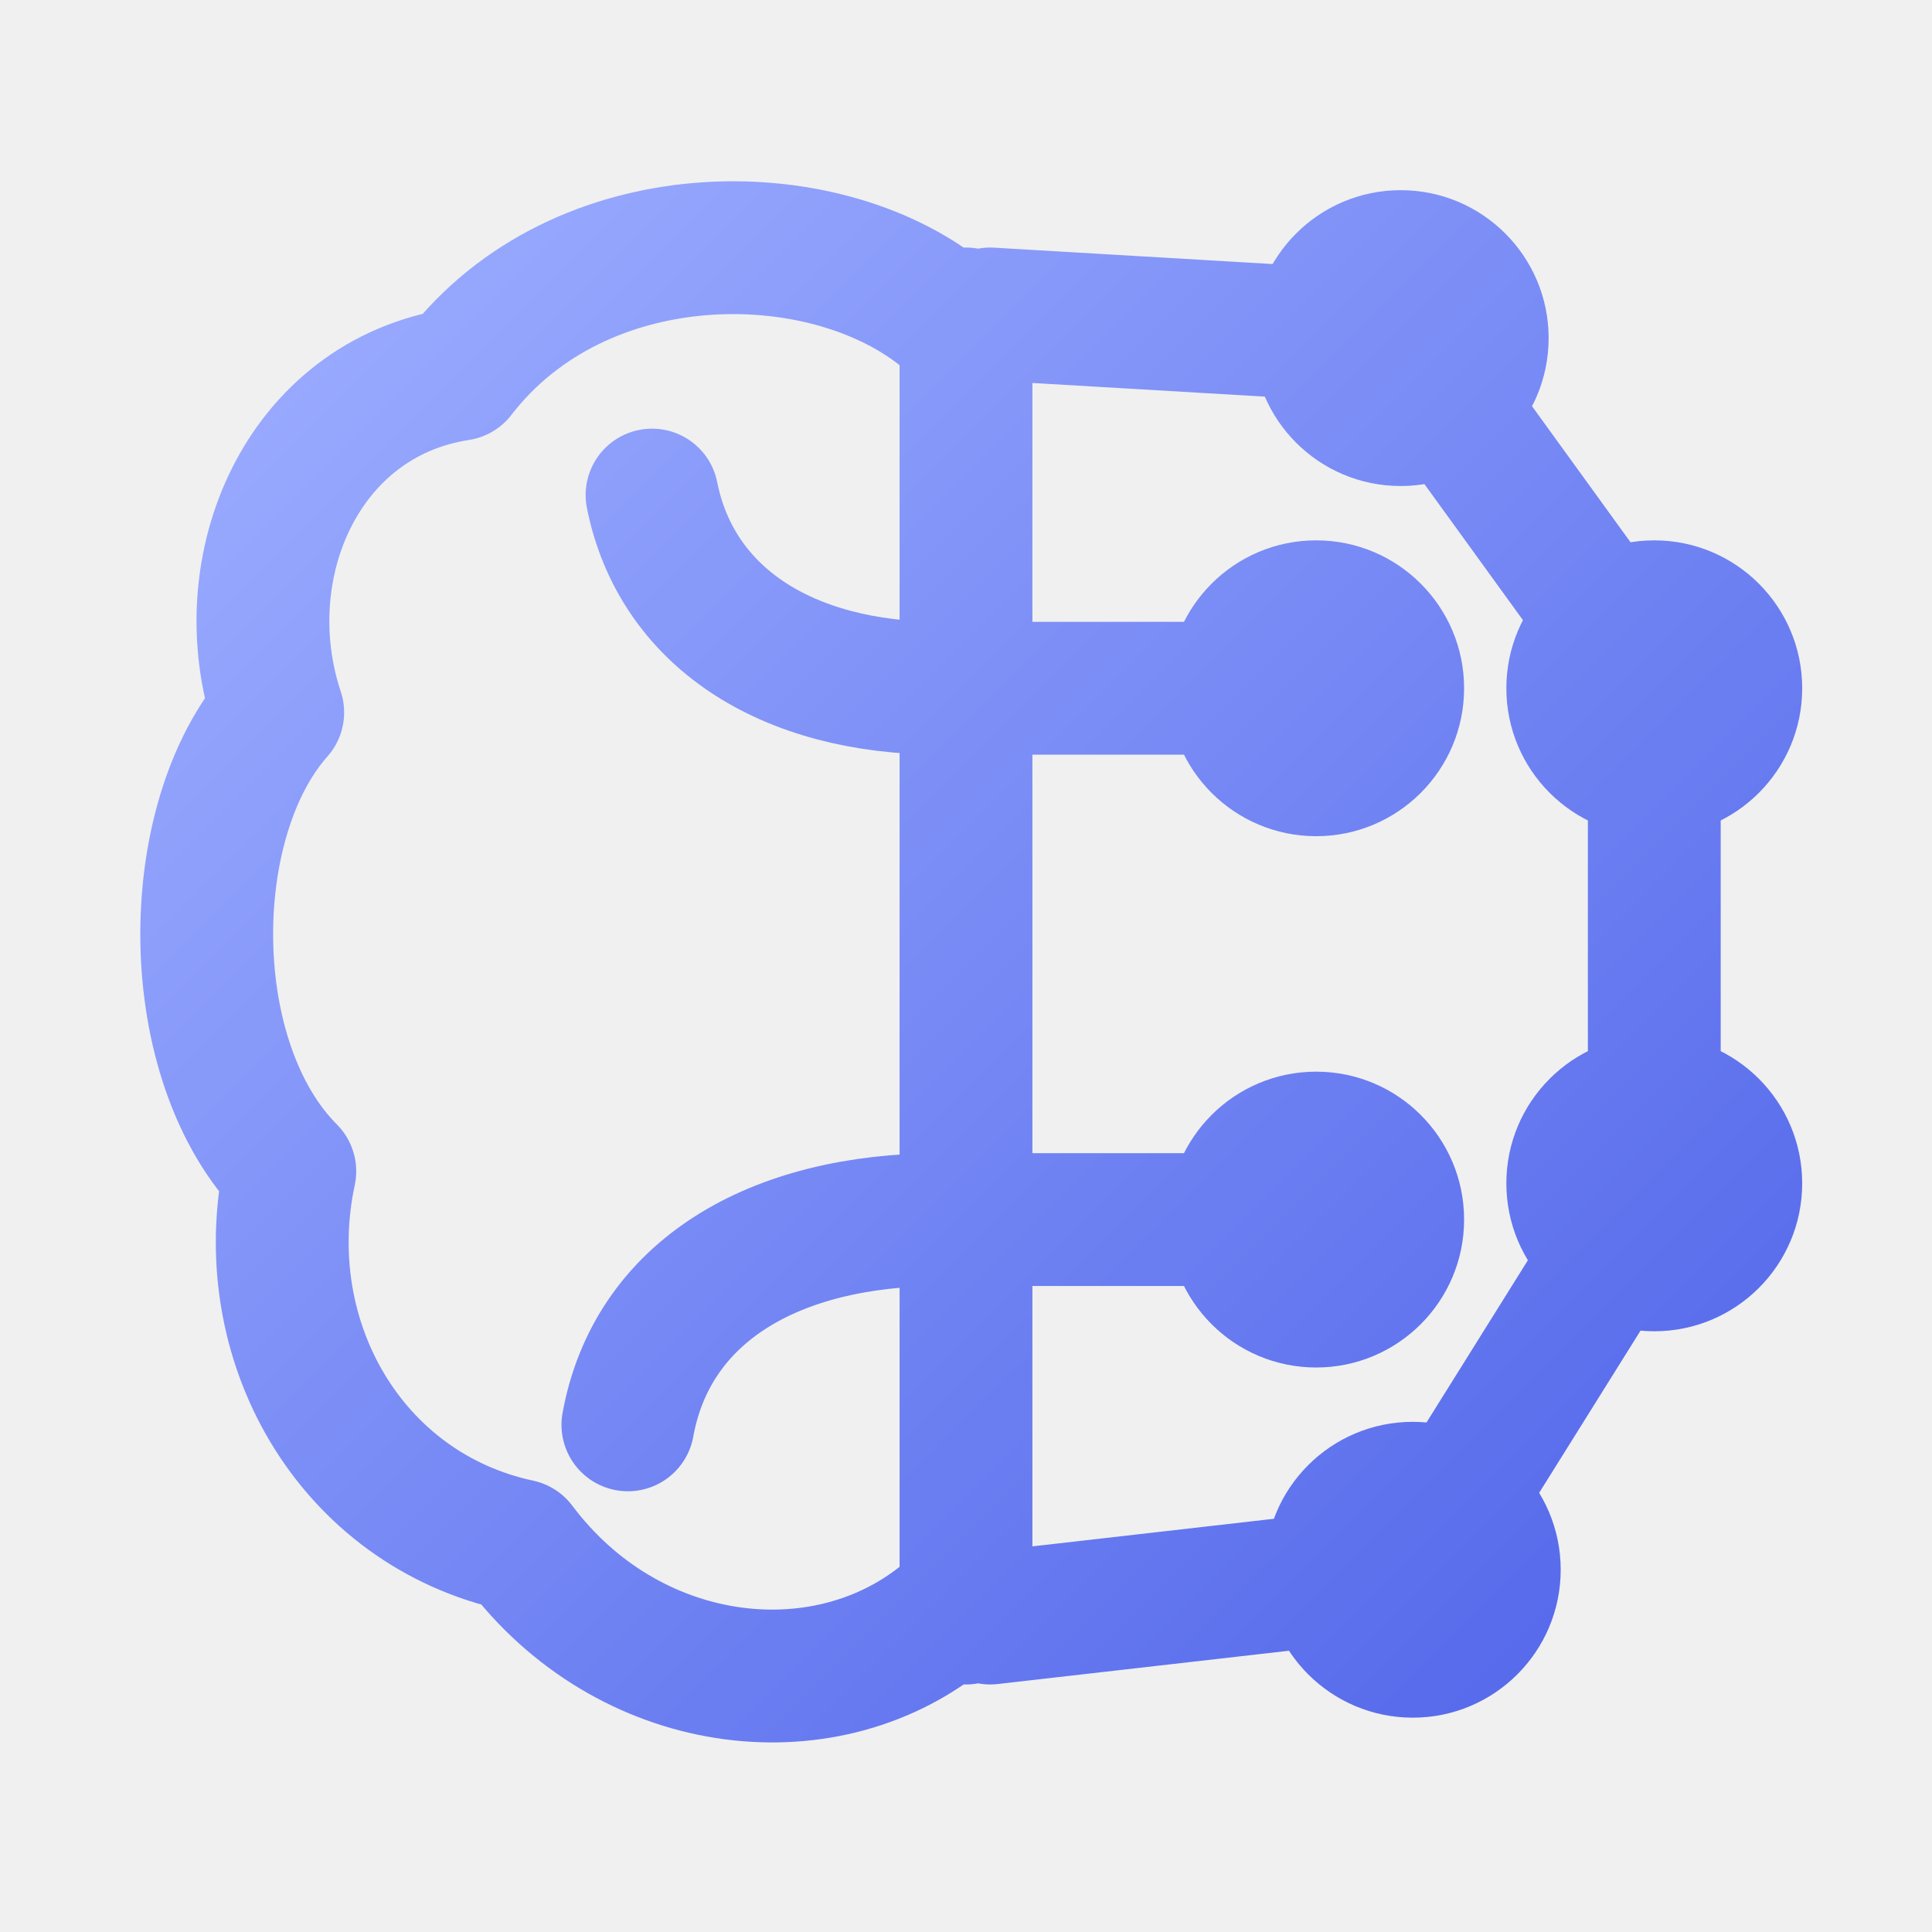
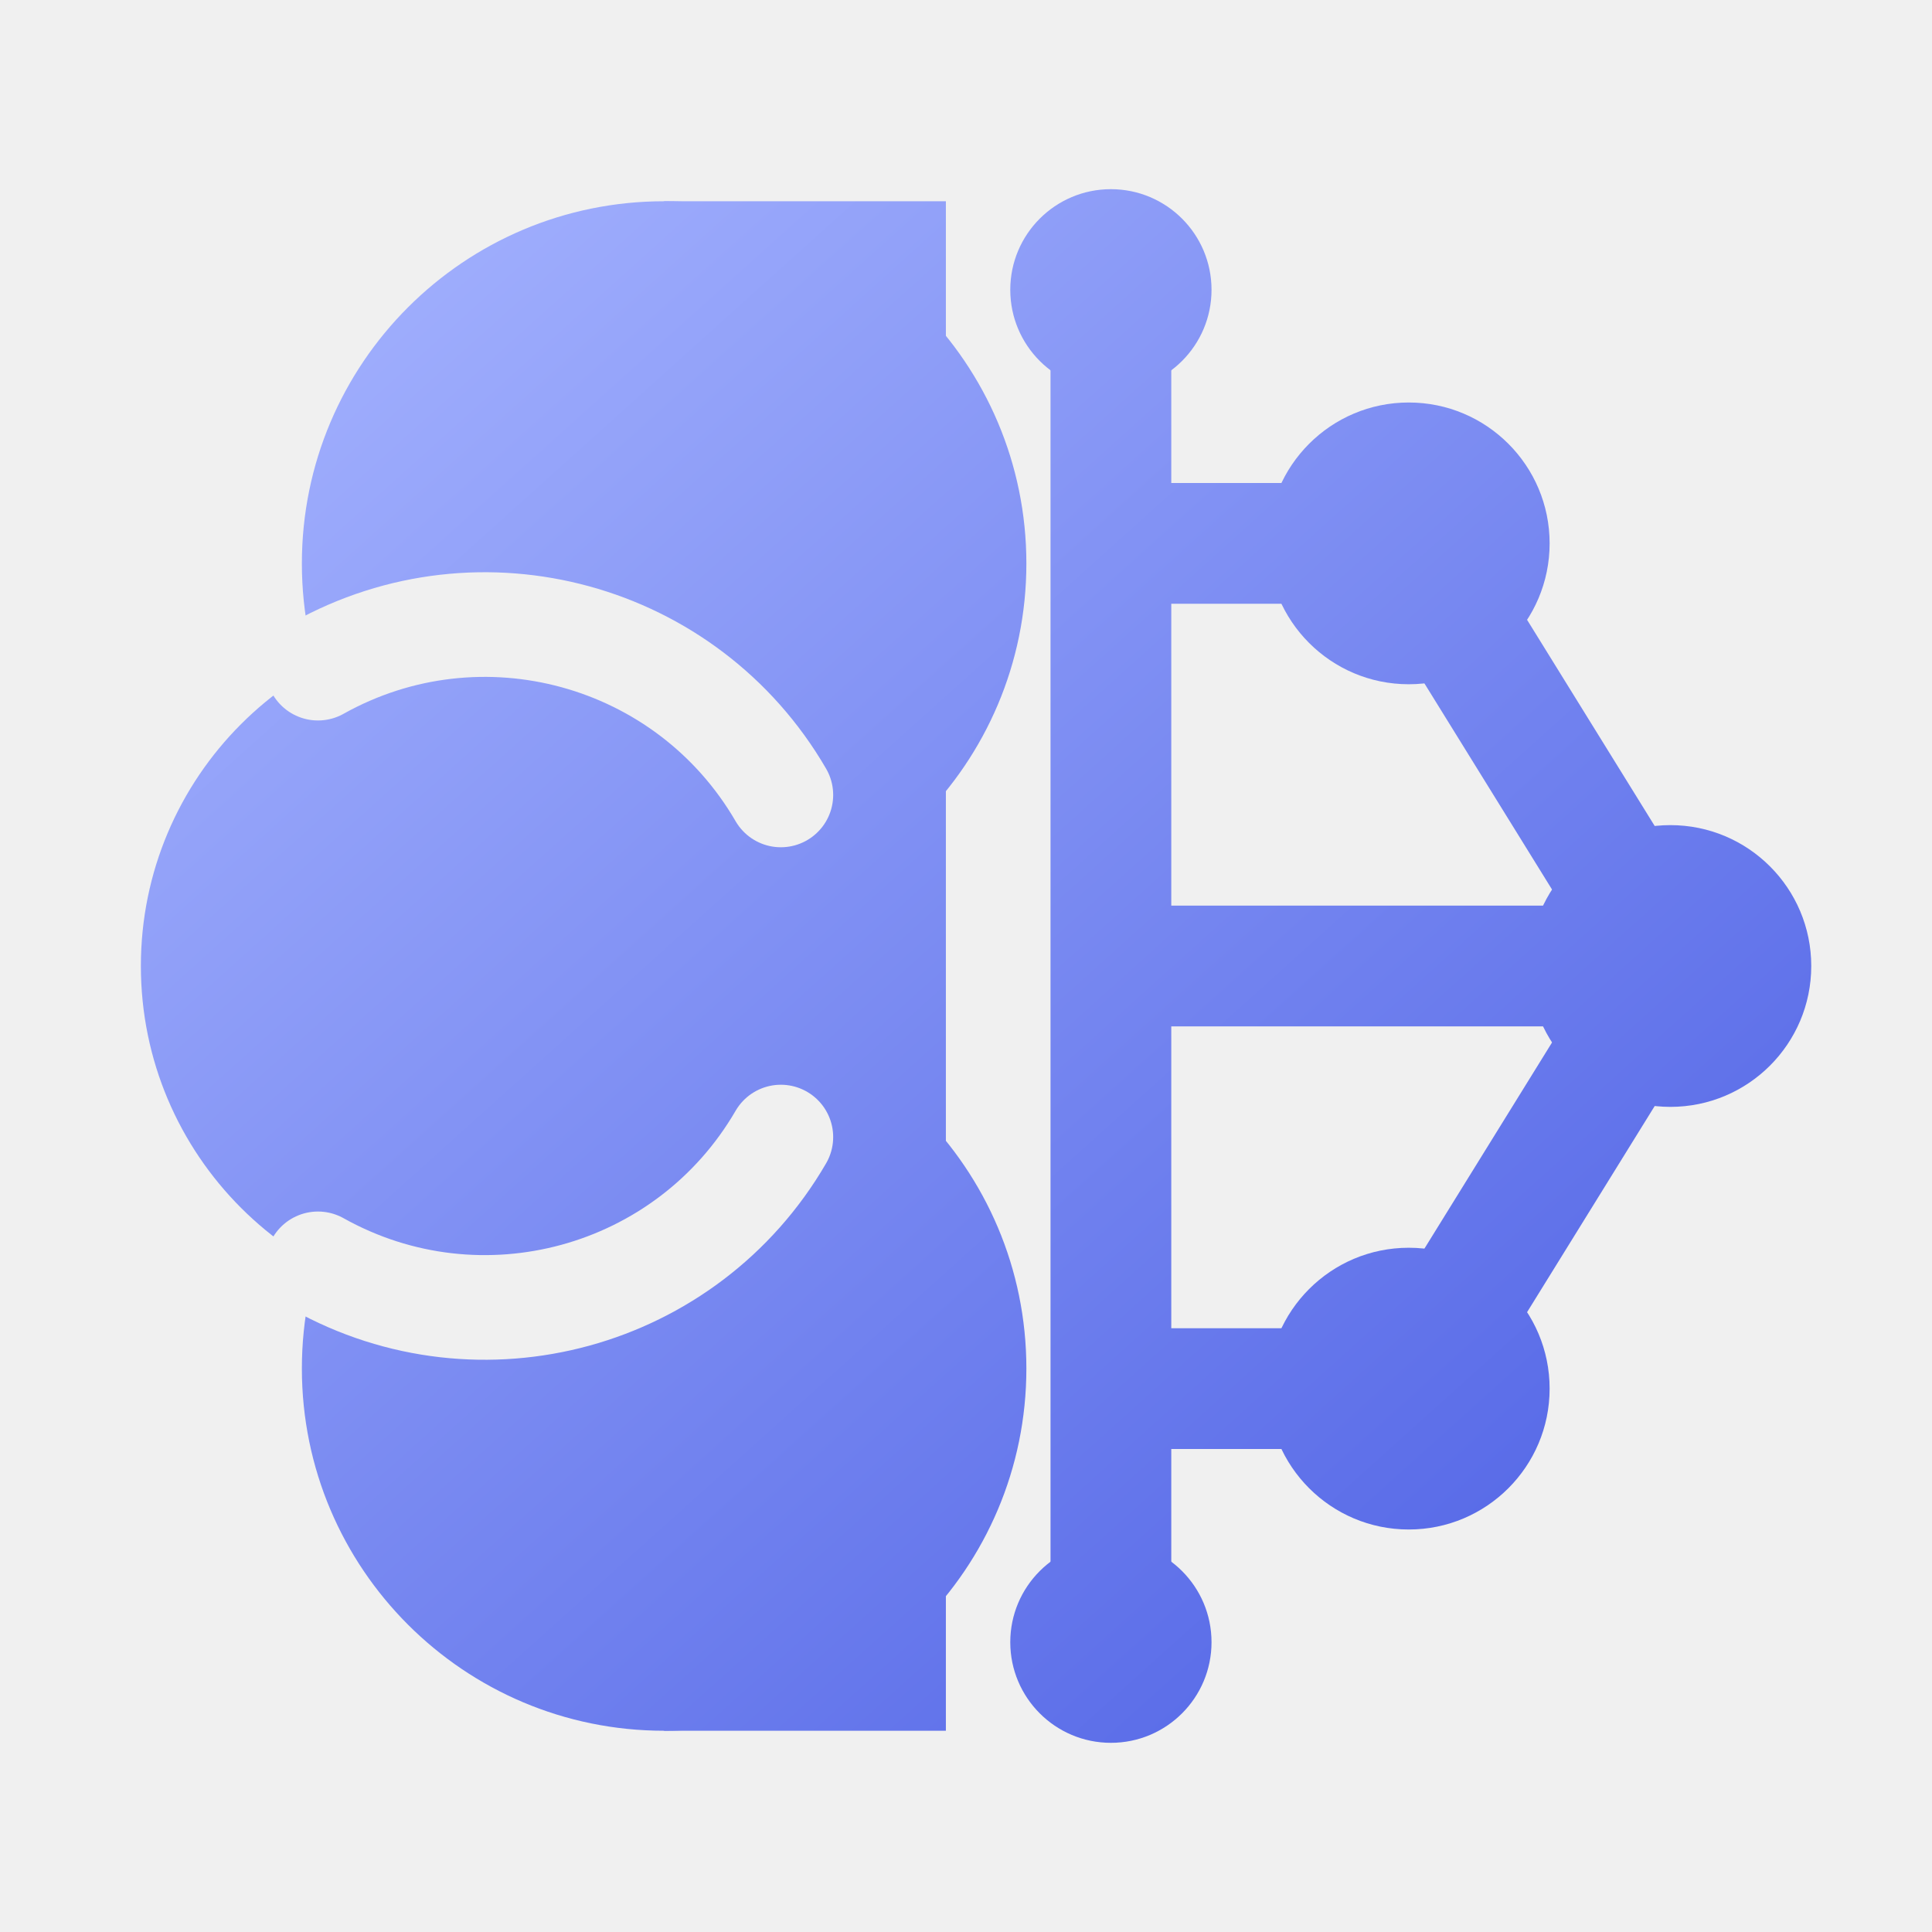
- <svg xmlns="http://www.w3.org/2000/svg" width="256" height="256" viewBox="0 0 32 32" fill="none">
+ <svg xmlns="http://www.w3.org/2000/svg" width="256" height="256" viewBox="0 0 48 48" fill="none">
  <defs>
-     <linearGradient id="studyinfo" x1="4" y1="4" x2="28" y2="28" gradientUnits="userSpaceOnUse">
-       <stop offset="0" stop-color="#9cadff" />
-       <stop offset="1" stop-color="#5266ea" />
+     <linearGradient id="paint" x1="6" y1="4" x2="42" y2="44" gradientUnits="userSpaceOnUse">
+       <stop offset="0" stop-color="#a7b5ff" />
+       <stop offset="1" stop-color="#4c5fe4" />
    </linearGradient>
+     <mask id="folds" maskUnits="userSpaceOnUse" x="0" y="0" width="48" height="48">
+       <rect width="48" height="48" fill="#fff" />
+       <path d="M7.9 16.6A8.5 8.5 0 0 1 19.4 19.75M7.9 31.4A8.5 8.5 0 0 0 19.4 28.25" stroke="#000" stroke-width="2.6" stroke-linecap="round" />
+     </mask>
  </defs>
-   <path d="M15.6 5.2C13.6 3.6 9.6 3.6 7.6 6.2C5 6.6 3.8 9.4 4.6 11.8C3 13.6 3 17.6 4.8 19.4C4.2 22.2 5.8 25 8.6 25.6C10.4 28 13.6 28.4 15.6 26.8M15.6 11.4C13 11.4 11.2 10.2 10.8 8.2M15.6 20.2C12.8 20.2 10.8 21.4 10.4 23.6M16 5.2V26.8M16.4 5.2L23.2 5.6L27.4 11.4L27.4 19.6L23.4 26L16.4 26.8M16.4 11.4H21.8M16.4 20.2H21.8" stroke="url(#studyinfo)" stroke-width="2.2" stroke-linecap="round" stroke-linejoin="round" />
-   <g fill="url(#studyinfo)">
-     <circle cx="23.2" cy="5.6" r="2.45" />
-     <circle cx="27.4" cy="11.4" r="2.45" />
-     <circle cx="27.4" cy="19.6" r="2.45" />
-     <circle cx="23.4" cy="26" r="2.45" />
-     <circle cx="21.8" cy="11.4" r="2.45" />
-     <circle cx="21.8" cy="20.2" r="2.45" />
+   <g fill="url(#paint)" mask="url(#folds)">
+     <circle cx="16.5" cy="14" r="9" />
+     <circle cx="12" cy="24" r="8.5" />
+     <circle cx="16.5" cy="34" r="9" />
+     <rect x="16.5" y="5" width="7" height="38" />
+   </g>
+   <path d="M27.6 7.2V40.8M27.6 13.5H35M27.6 24H41.5M27.6 34.5H35M35 13.5L41.5 24L35 34.5" stroke="url(#paint)" stroke-width="3" stroke-linecap="round" stroke-linejoin="round" />
+   <g fill="url(#paint)">
+     <circle cx="35" cy="13.5" r="3.5" />
+     <circle cx="41.5" cy="24" r="3.5" />
+     <circle cx="35" cy="34.5" r="3.5" />
+     <circle cx="27.6" cy="7.2" r="2.5" />
+     <circle cx="27.6" cy="40.8" r="2.5" />
  </g>
</svg>
